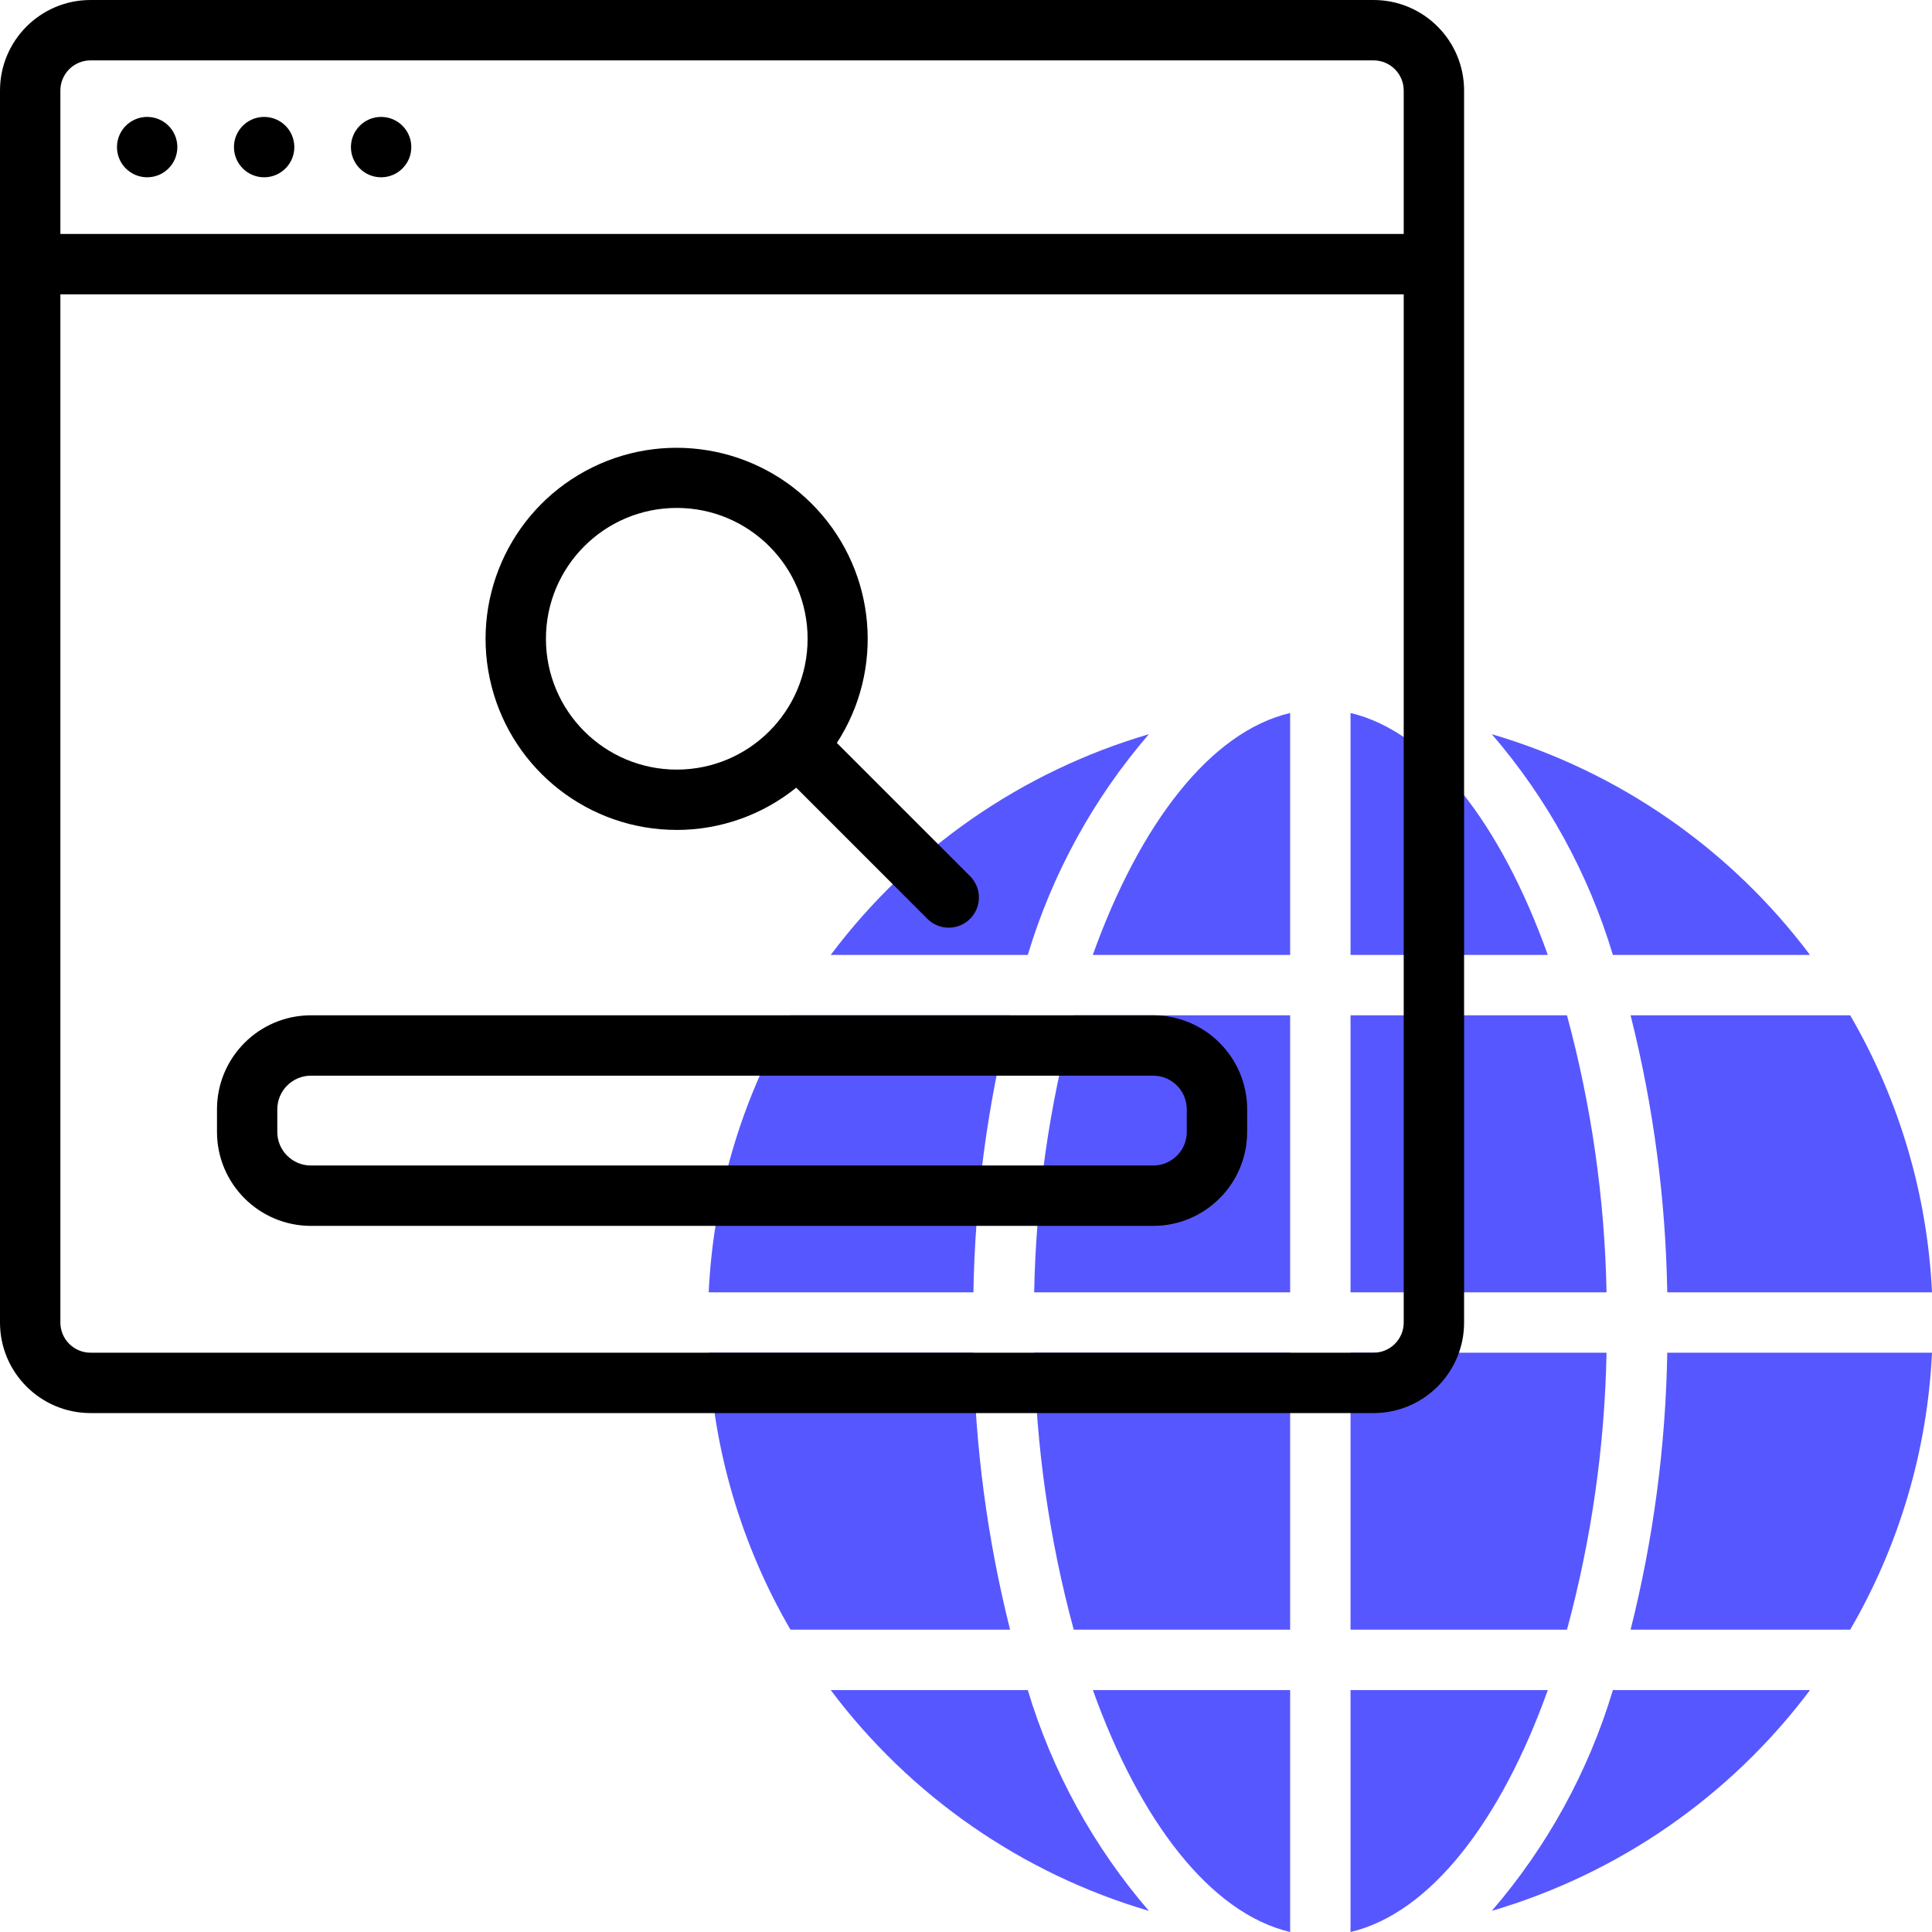
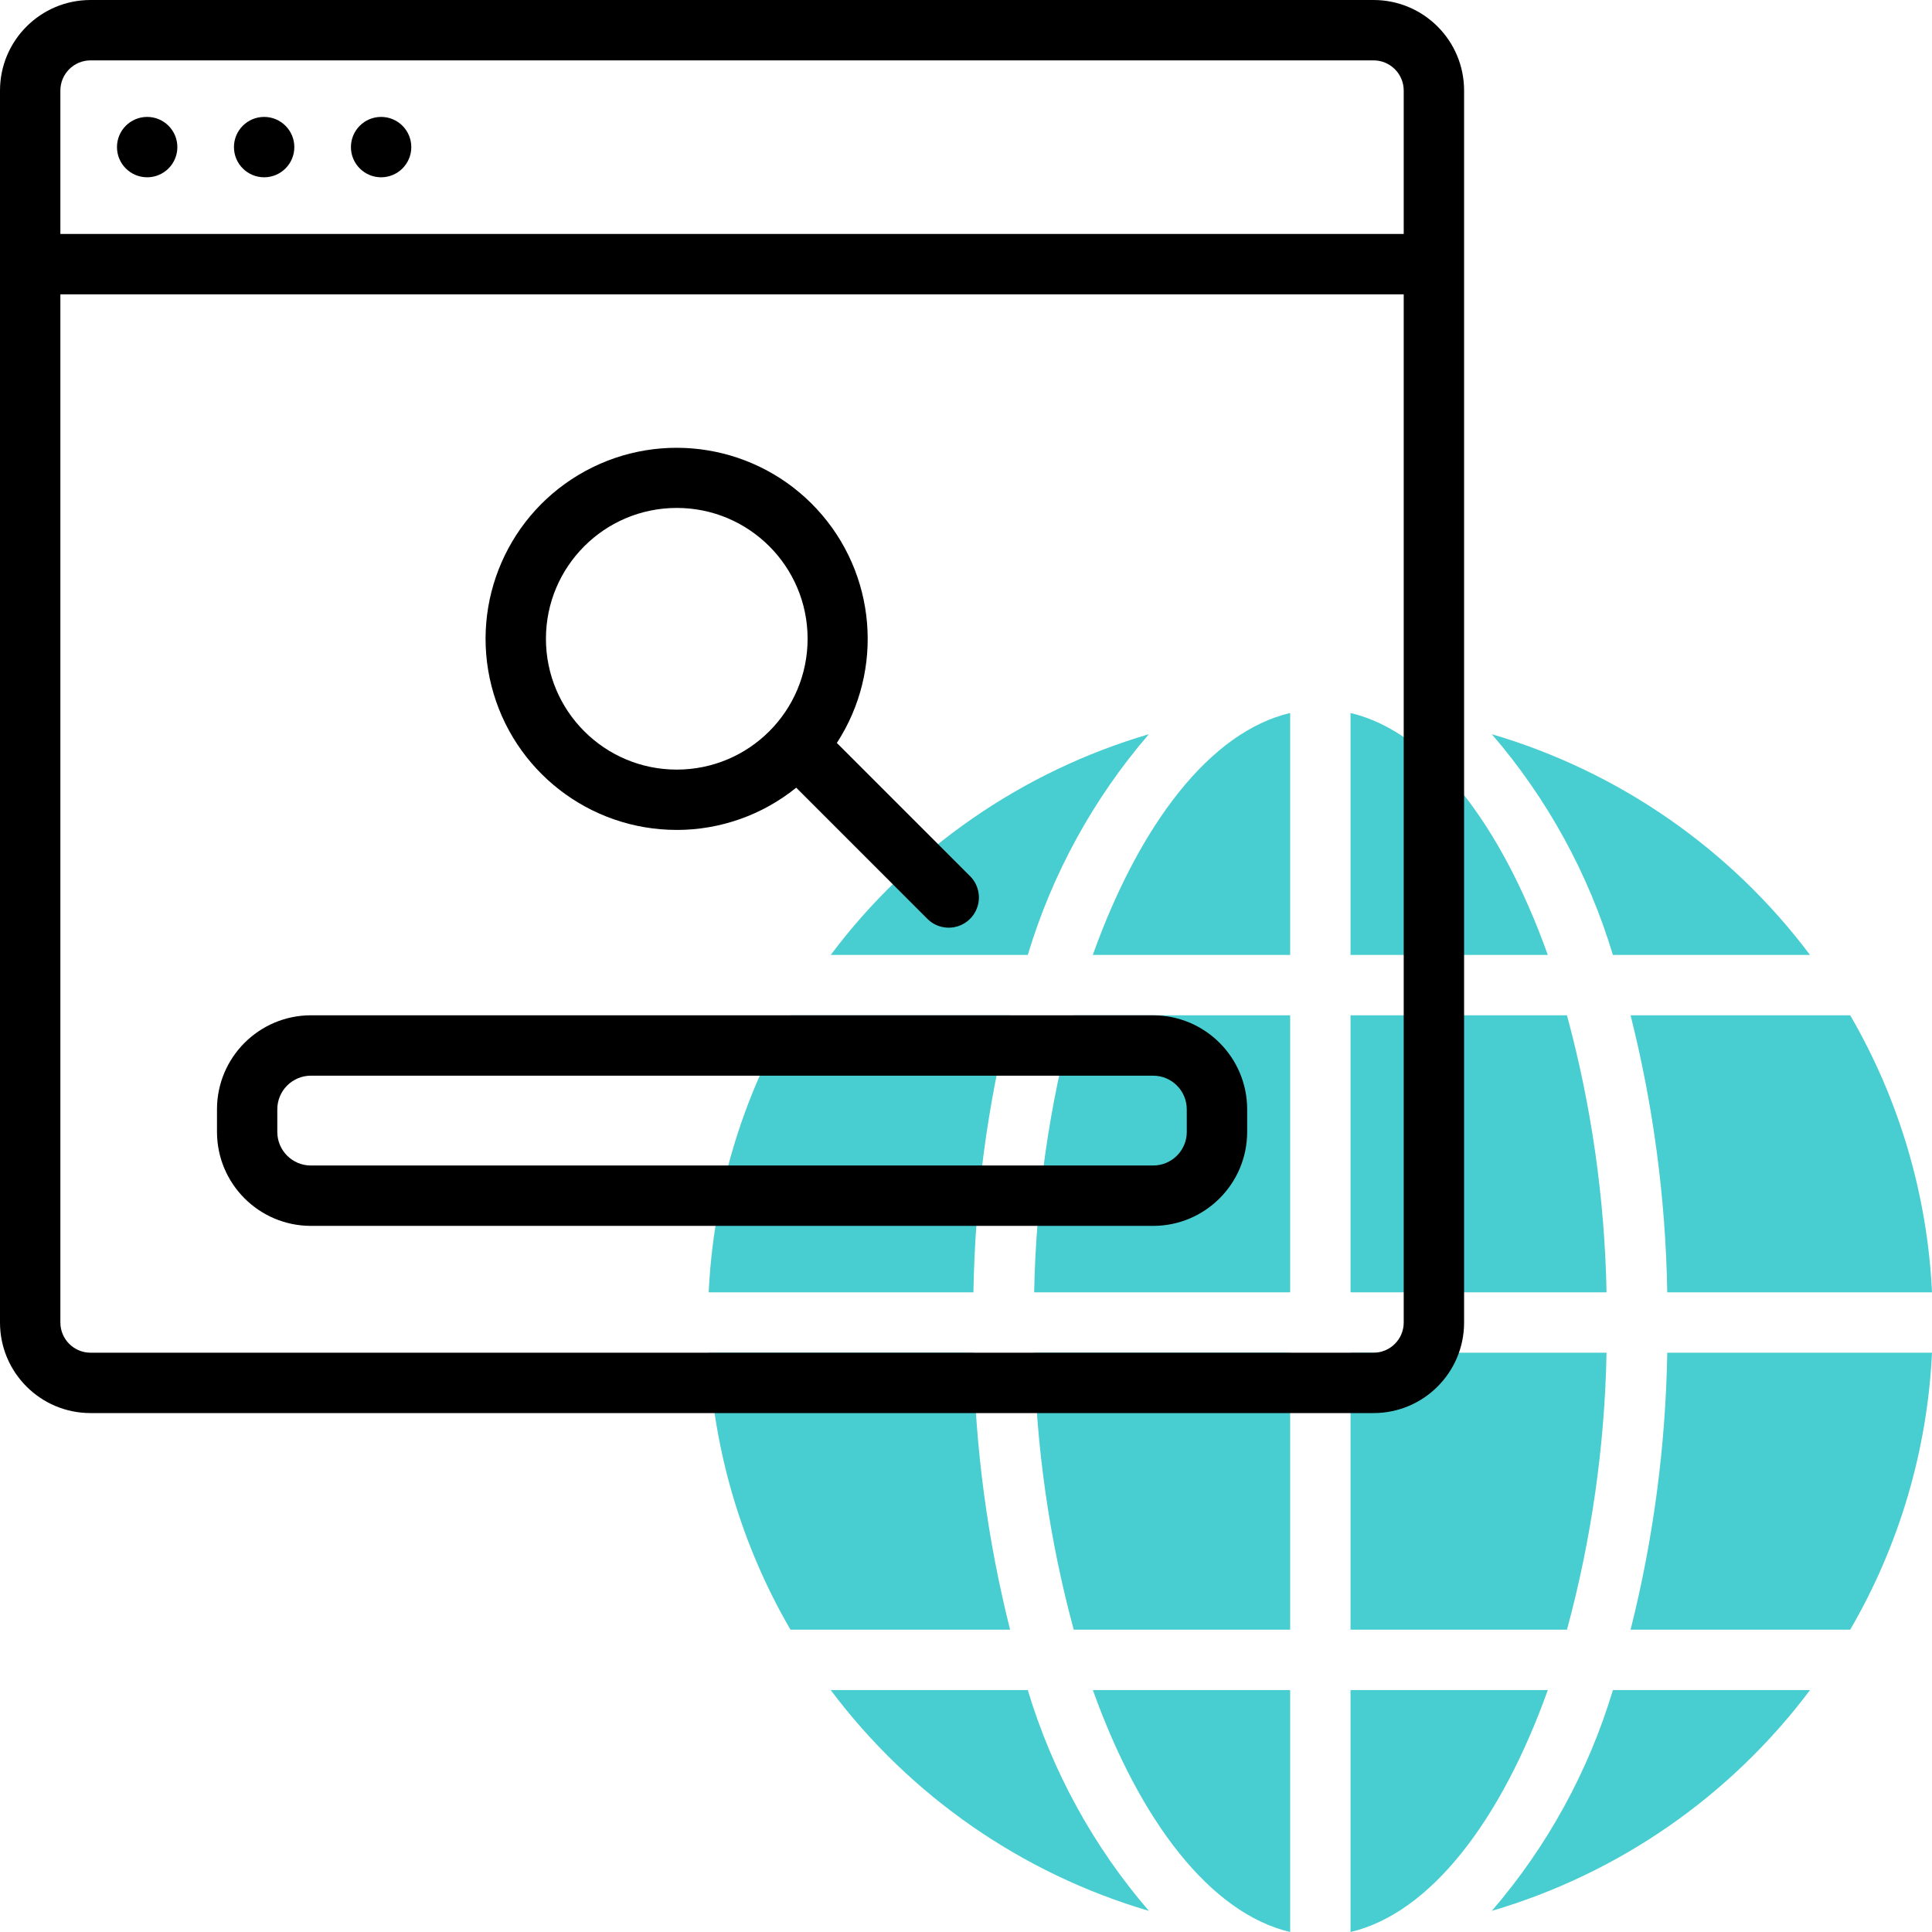
<svg xmlns="http://www.w3.org/2000/svg" id="browser" width="64" height="64" viewBox="0 0 64 64">
-   <path id="Path_108" data-name="Path 108" d="M61.29,53.986H54.015A40.354,40.354,0,0,0,55.23,44.81H64a20.151,20.151,0,0,1-2.71,9.176ZM23.476,44.81h8.77a40.354,40.354,0,0,0,1.215,9.176H26.186a20.163,20.163,0,0,1-2.71-9.176Zm2.71-11.177h7.275a40.356,40.356,0,0,0-1.215,9.177h-8.77a20.163,20.163,0,0,1,2.71-9.177Zm18.552-2V23.619c2.633.62,4.976,3.66,6.535,8.014Zm7.17,2a37.934,37.934,0,0,1,1.311,9.177H44.738V33.633Zm-9.17-10.014v8.014H36.2C37.762,27.279,40.1,24.239,42.738,23.619Zm0,10.014V42.81h-8.48a37.885,37.885,0,0,1,1.311-9.177ZM34.258,44.81h8.48v9.176H35.569a37.884,37.884,0,0,1-1.311-9.176Zm8.48,11.176V64c-2.633-.62-4.976-3.66-6.535-8.014Zm2,8.014V55.986h6.535C49.714,60.34,47.371,63.38,44.738,64Zm0-10.014V44.81h8.481a37.933,37.933,0,0,1-1.311,9.176ZM55.23,42.81a40.356,40.356,0,0,0-1.215-9.177H61.29A20.151,20.151,0,0,1,64,42.81Zm4.728-11.177H53.429a20.02,20.02,0,0,0-4.011-7.312,20.351,20.351,0,0,1,10.54,7.312Zm-21.9-7.312a20.035,20.035,0,0,0-4.011,7.312H27.519a20.348,20.348,0,0,1,10.539-7.312ZM27.519,55.986h6.528A20.04,20.04,0,0,0,38.058,63.3a20.356,20.356,0,0,1-10.539-7.314Zm21.9,7.313a20.025,20.025,0,0,0,4.011-7.313h6.529A20.358,20.358,0,0,1,49.418,63.3Z" fill="#5757ff" />
+   <path id="Path_108" data-name="Path 108" d="M61.29,53.986H54.015A40.354,40.354,0,0,0,55.23,44.81H64a20.151,20.151,0,0,1-2.71,9.176ZM23.476,44.81h8.77a40.354,40.354,0,0,0,1.215,9.176H26.186a20.163,20.163,0,0,1-2.71-9.176Zm2.71-11.177h7.275a40.356,40.356,0,0,0-1.215,9.177h-8.77a20.163,20.163,0,0,1,2.71-9.177Zm18.552-2V23.619c2.633.62,4.976,3.66,6.535,8.014Zm7.17,2a37.934,37.934,0,0,1,1.311,9.177H44.738V33.633Zm-9.17-10.014v8.014H36.2c1.562-4.354,3.9-7.394,6.538-8.014Zm0,10.014V42.81h-8.48a37.885,37.885,0,0,1,1.311-9.177ZM34.258,44.81h8.48v9.176H35.569a37.884,37.884,0,0,1-1.311-9.176Zm8.48,11.176V64c-2.633-.62-4.976-3.66-6.535-8.014Zm2,8.014V55.986h6.535C49.714,60.34,47.371,63.38,44.738,64Zm0-10.014V44.81h8.481a37.933,37.933,0,0,1-1.311,9.176ZM55.23,42.81a40.356,40.356,0,0,0-1.215-9.177H61.29A20.151,20.151,0,0,1,64,42.81Zm4.728-11.177H53.429a20.02,20.02,0,0,0-4.011-7.312,20.351,20.351,0,0,1,10.54,7.312Zm-21.9-7.312a20.035,20.035,0,0,0-4.011,7.312H27.519a20.348,20.348,0,0,1,10.539-7.312ZM27.519,55.986h6.528A20.04,20.04,0,0,0,38.058,63.3a20.356,20.356,0,0,1-10.539-7.314Zm21.9,7.313a20.025,20.025,0,0,0,4.011-7.313h6.529A20.358,20.358,0,0,1,49.418,63.3Z" fill="#48cdd1" />
  <g id="Group_7" data-name="Group 7">
    <path id="Path_109" data-name="Path 109" d="M45.5,0H3A3,3,0,0,0,0,3V43.81a3,3,0,0,0,3,3H45.5a3,3,0,0,0,3-3V3A3,3,0,0,0,45.5,0ZM3,2H45.5a1,1,0,0,1,1,1V7.75H2V3A1,1,0,0,1,3,2ZM45.5,44.81H3a1,1,0,0,1-1-1V9.75H46.5V43.81A1,1,0,0,1,45.5,44.81Z" />
    <path id="Path_110" data-name="Path 110" d="M38.2,33.633H10.3a3.116,3.116,0,0,0-3.112,3.113V37.5A3.115,3.115,0,0,0,10.3,40.609H38.2A3.116,3.116,0,0,0,41.314,37.5v-.751A3.117,3.117,0,0,0,38.2,33.633ZM39.314,37.5A1.114,1.114,0,0,1,38.2,38.609H10.3A1.113,1.113,0,0,1,9.186,37.5v-.751A1.114,1.114,0,0,1,10.3,35.633H38.2a1.114,1.114,0,0,1,1.113,1.113Z" />
    <path id="Path_111" data-name="Path 111" d="M22.418,27.493a6.3,6.3,0,0,0,3.958-1.4l4.332,4.332a1,1,0,1,0,1.414-1.414l-4.4-4.4a6.329,6.329,0,1,0-5.3,2.881Zm0-10.667a4.334,4.334,0,1,1-4.333,4.333,4.334,4.334,0,0,1,4.333-4.333Z" />
    <path id="Path_112" data-name="Path 112" d="M4.875,5.873a1,1,0,1,0-1-1A1,1,0,0,0,4.875,5.873Z" />
    <path id="Path_113" data-name="Path 113" d="M8.75,5.873a1,1,0,1,0-1-1A1,1,0,0,0,8.75,5.873Z" />
    <path id="Path_114" data-name="Path 114" d="M12.625,5.873a1,1,0,1,0-1-1A1,1,0,0,0,12.625,5.873Z" />
  </g>
</svg>
